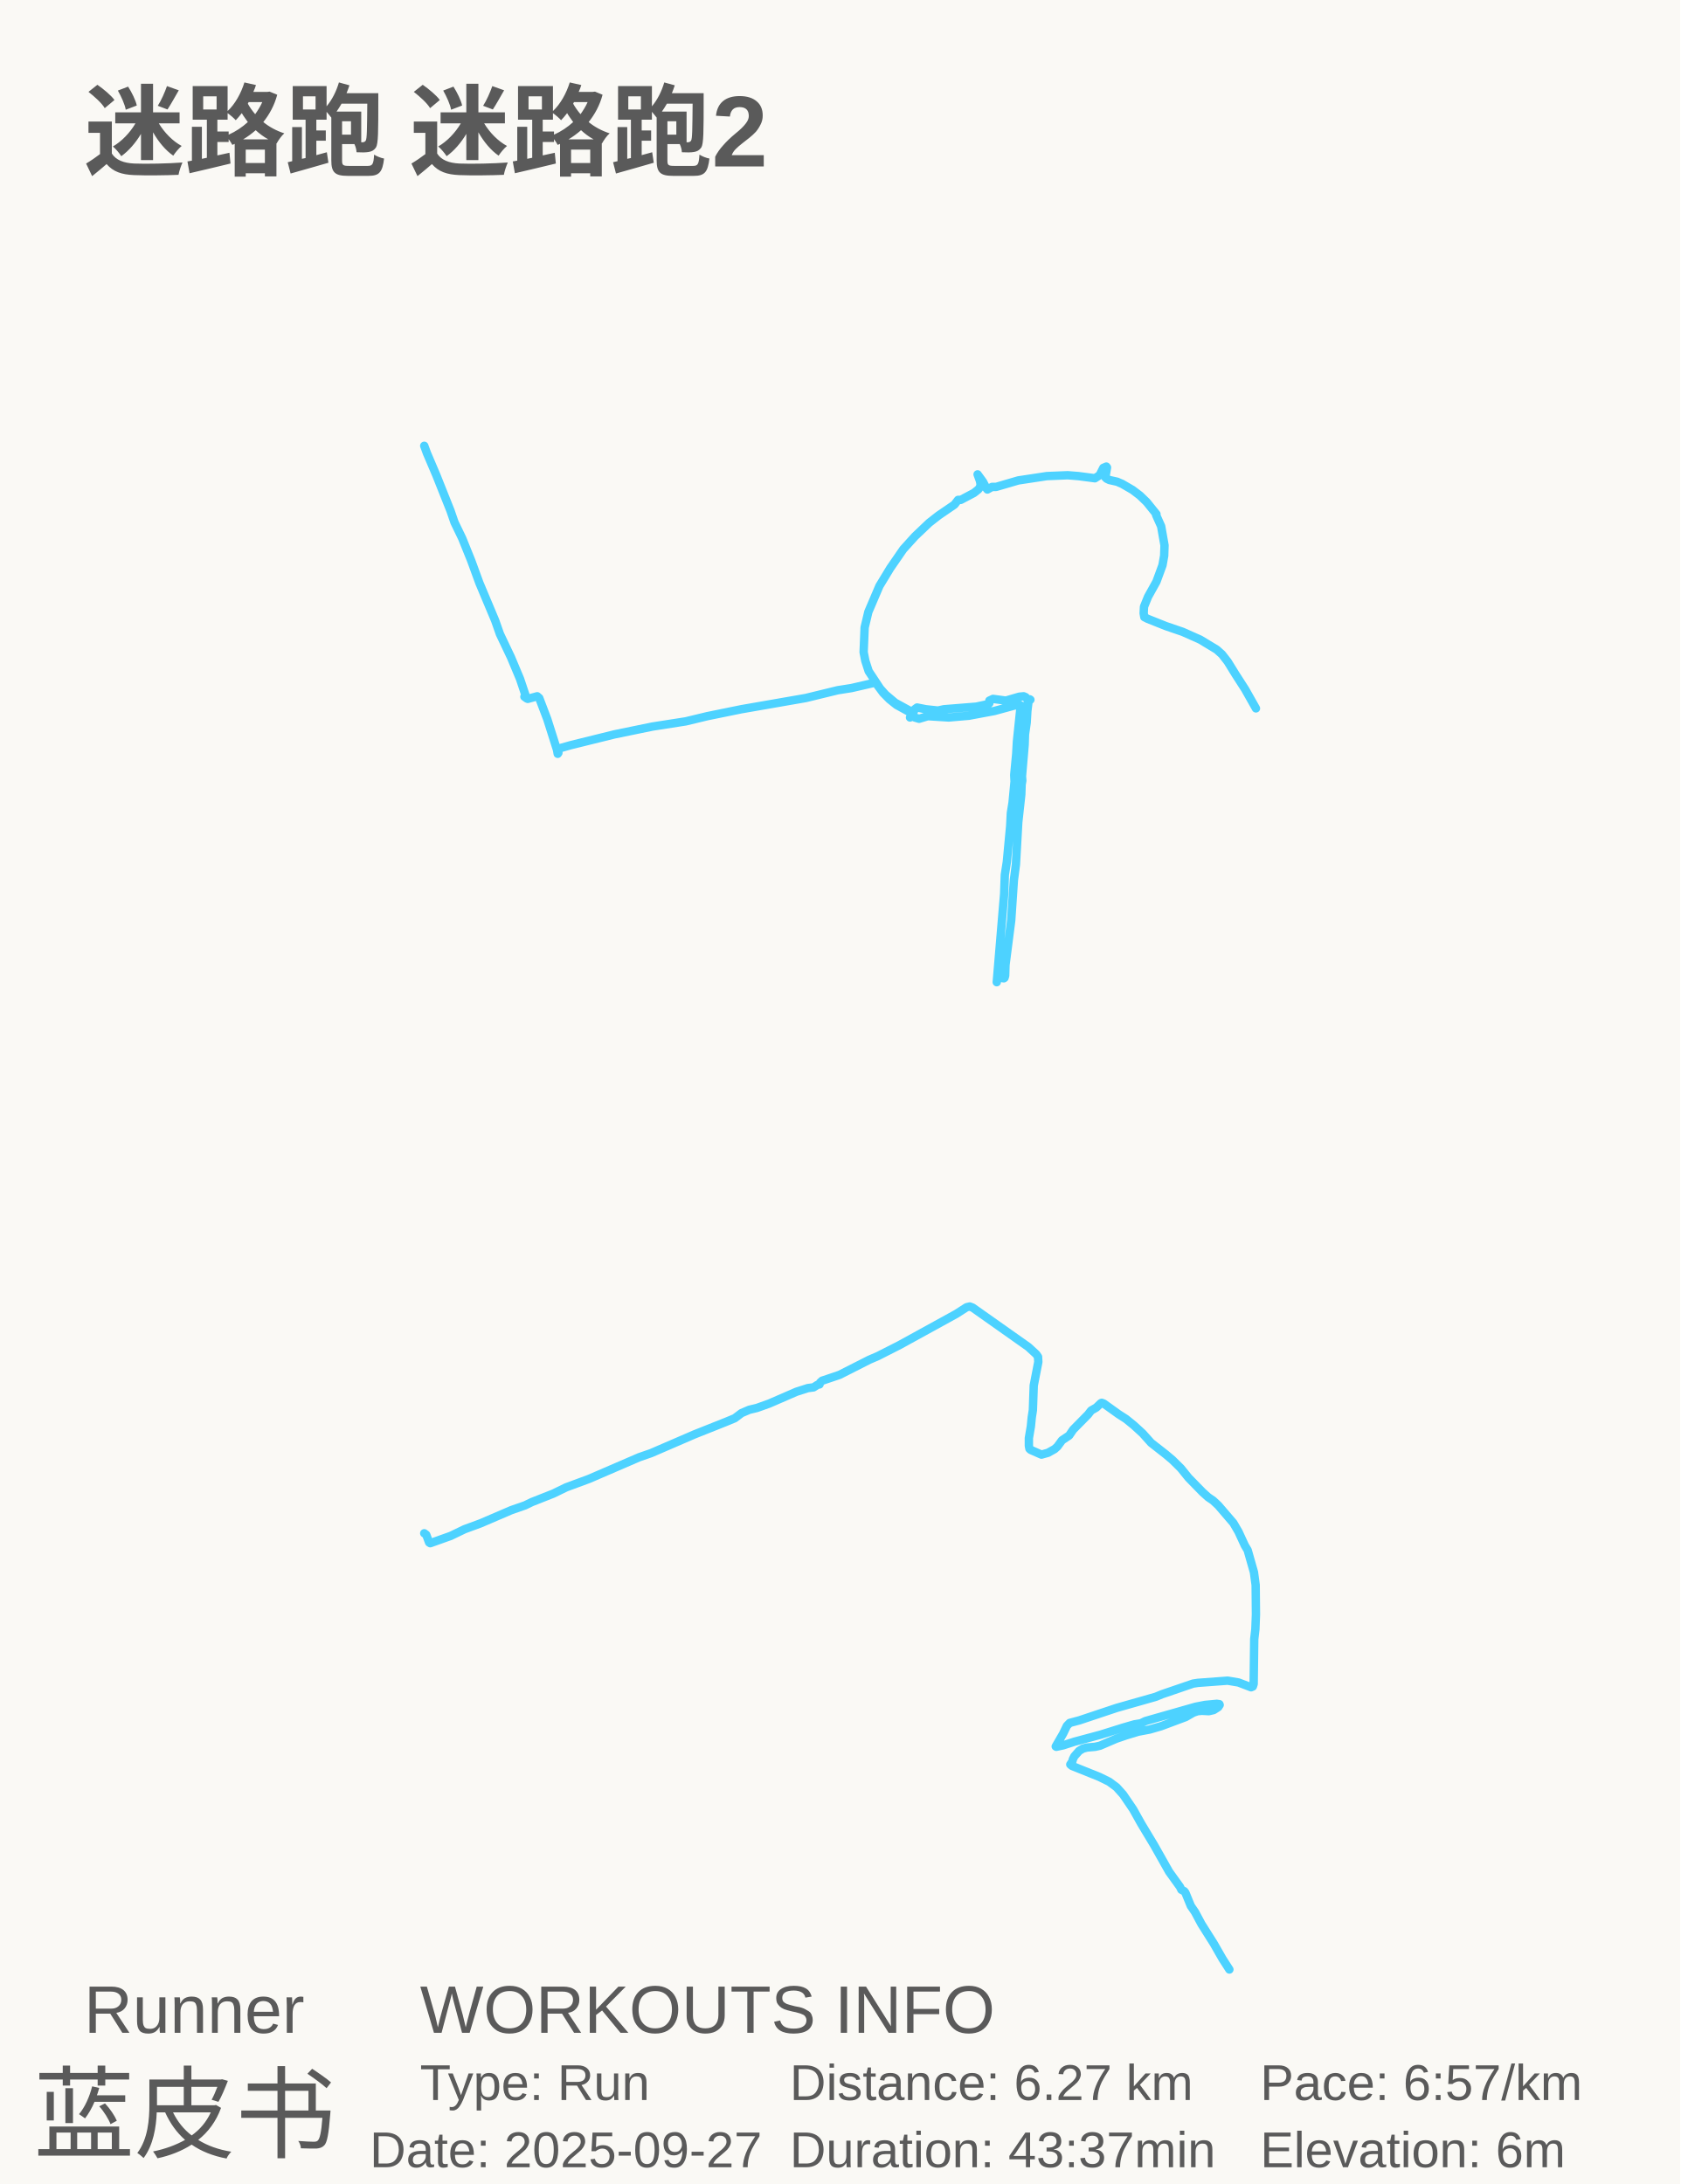
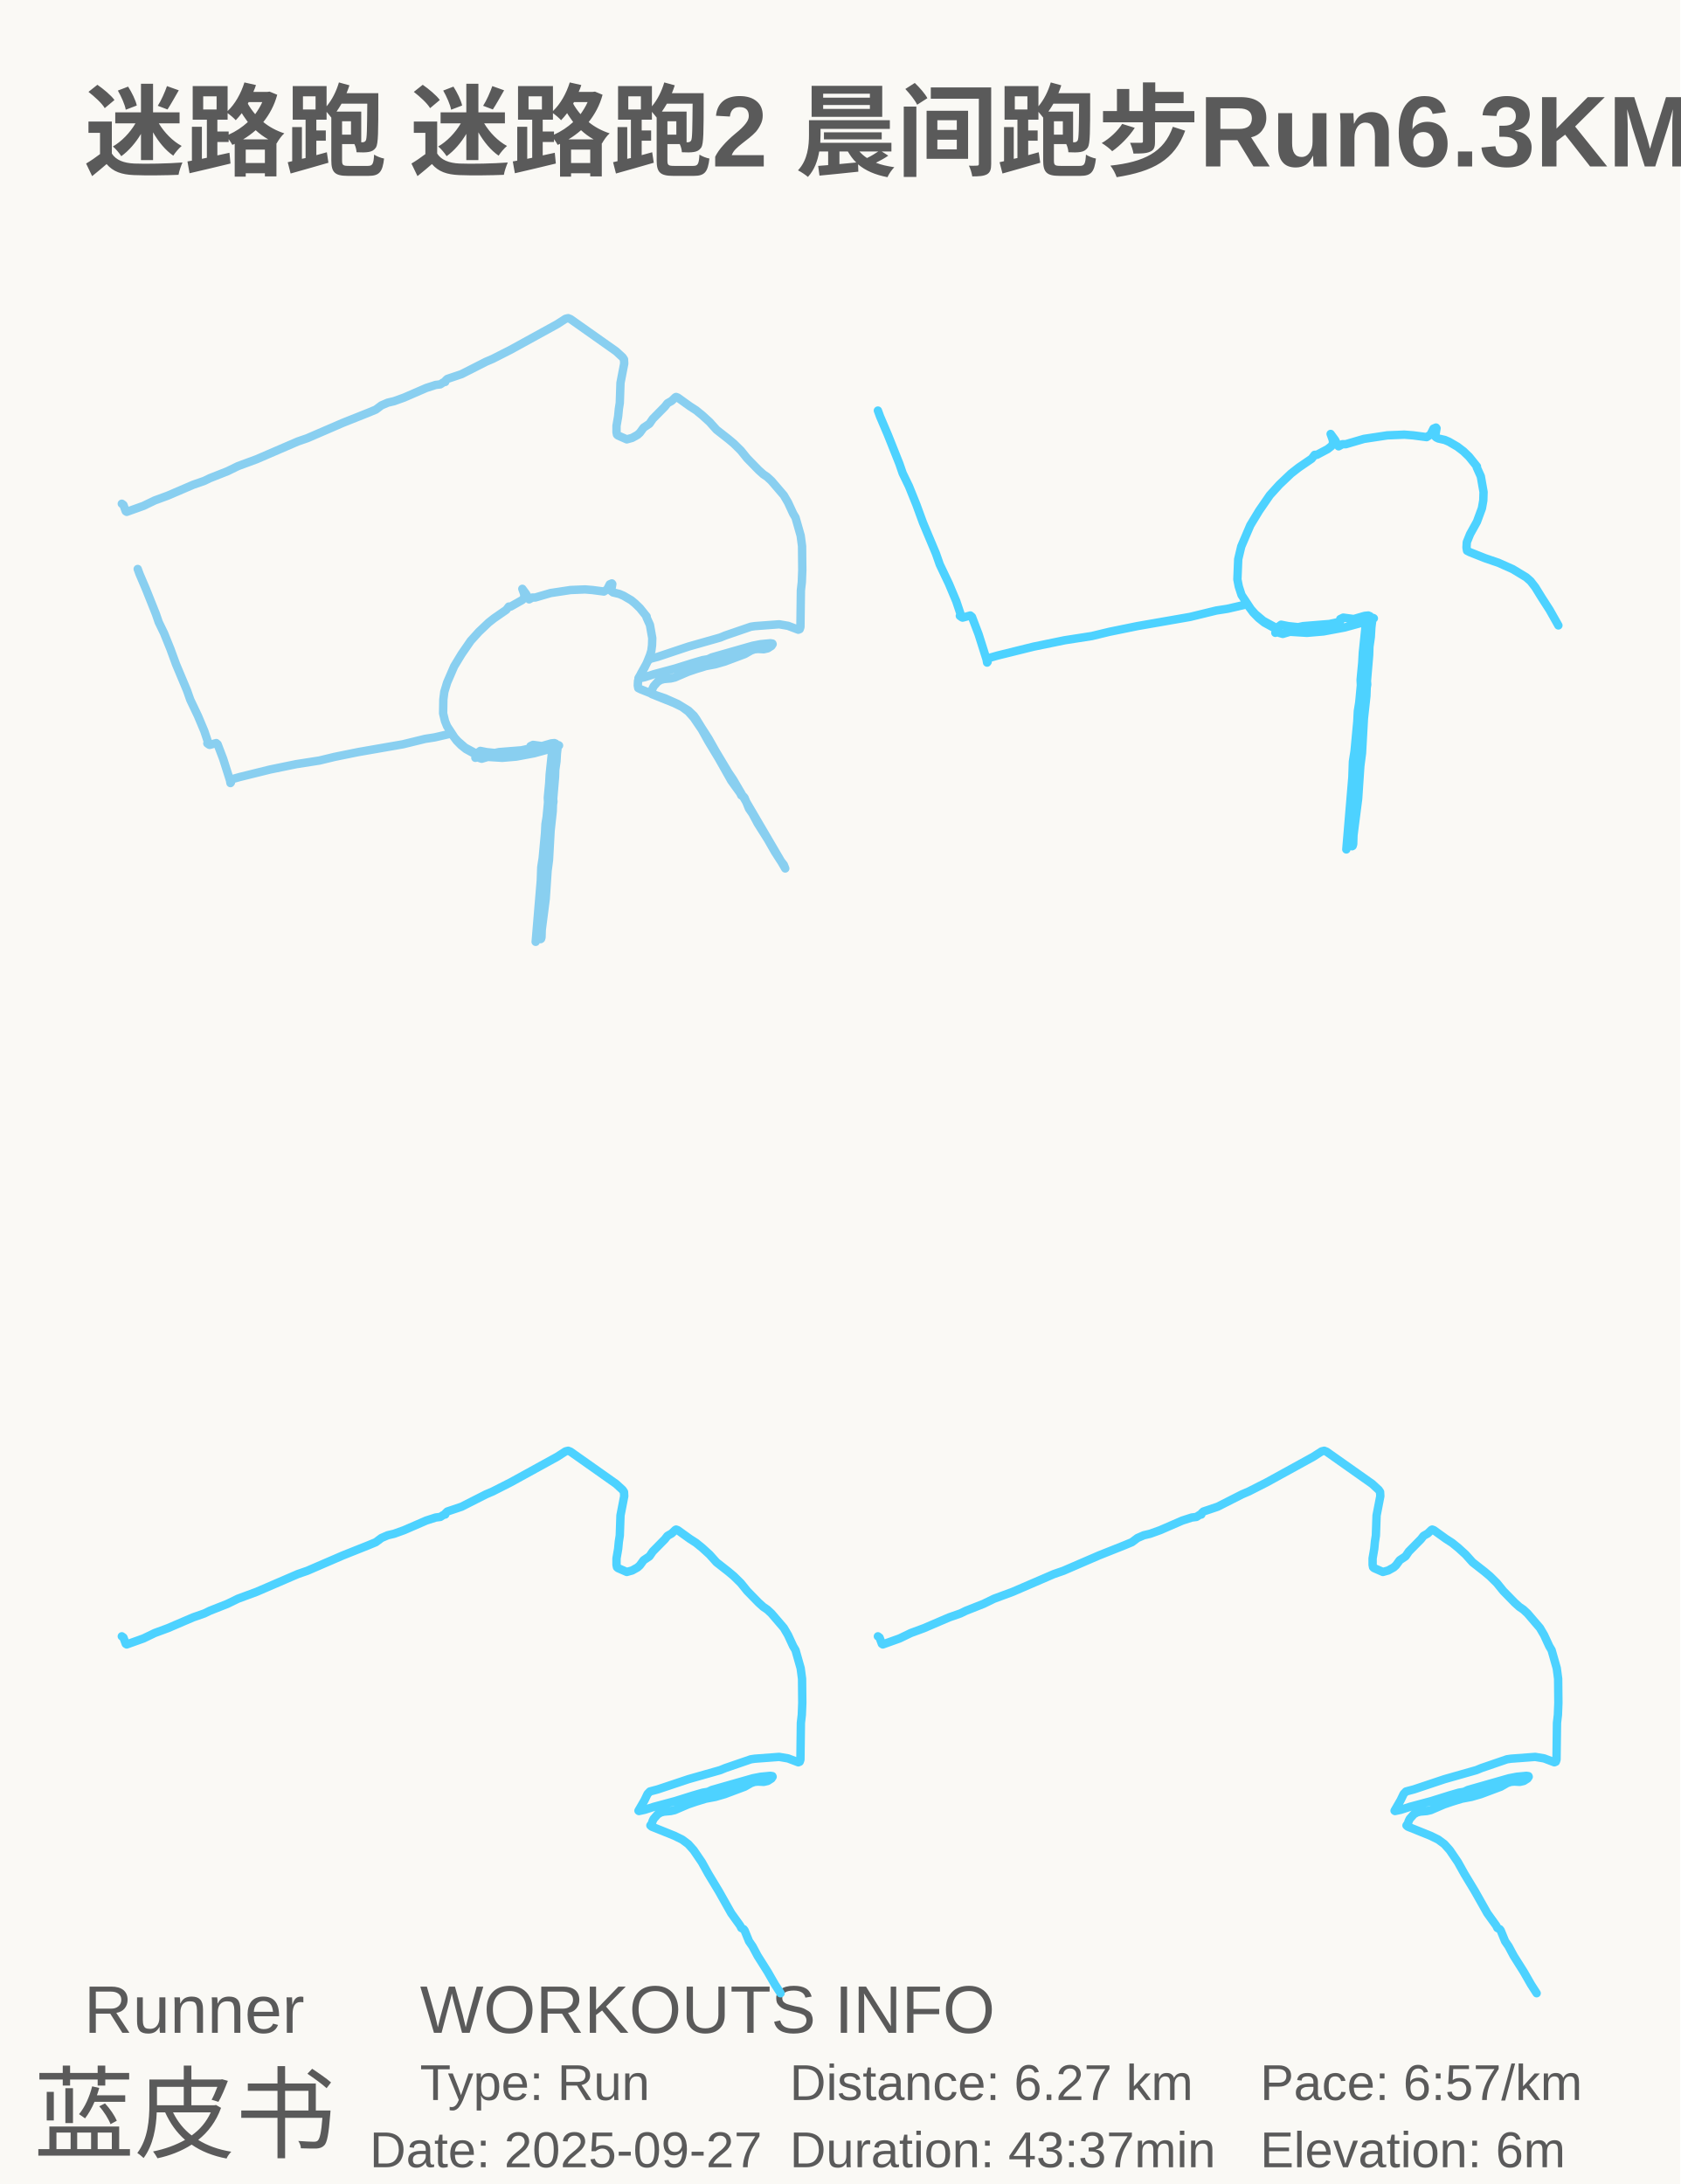
<svg xmlns="http://www.w3.org/2000/svg" baseProfile="full" height="130mm" version="1.1" viewBox="0,0,100,130" width="100mm">
  <defs />
  <rect fill="#FAF9F5" height="130" width="100" x="0" y="0" />
-   <text fill="#5A5A5A" style="font-size:6px; font-family:Arial; font-weight:bold;color:#0ed45e;" x="5" y="10">迷路跑 迷路跑2</text>
+   <text fill="#5A5A5A" style="font-size:6px; font-family:Arial; font-weight:bold;color:#0ed45e;" x="5" y="10">迷路跑 迷路跑2 晨间跑步Run6.3KM8.6km/h13.5km/h6:57min/km 4:27min/km 158spm79rpm16.5m5.4m-1.3m43M44MSaturday ☁️ 迷路合并</text>
  <text fill="#5A5A5A" style="font-size:4px; font-family:Arial" x="5" y="121">Runner</text>
  <text fill="#5A5A5A" style="font-size:6px; font-family:Arial" x="2" y="128">蓝皮书</text>
  <text fill="#5A5A5A" style="font-size:4px; font-family:Arial" x="25" y="121">WORKOUTS INFO</text>
  <text fill="#5A5A5A" style="font-size:3px; font-family:Arial" x="25" y="125">Type: Run</text>
  <text fill="#5A5A5A" style="font-size:3px; font-family:Arial" x="22" y="129">Date: 2025-09-27</text>
  <text fill="#5A5A5A" style="font-size:3px; font-family:Arial" x="47" y="125">Distance: 6.27 km</text>
  <text fill="#5A5A5A" style="font-size:3px; font-family:Arial" x="47" y="129">Duration: 43:37min</text>
  <text fill="#5A5A5A" style="font-size:3px; font-family:Arial" x="75" y="125">Pace: 6:57/km</text>
  <text fill="#5A5A5A" style="font-size:3px; font-family:Arial" x="75" y="129">Elevation: 6m</text>
-   <polyline fill="none" points="74.75,42.166 74.11,41.033 73.53,40.132 73.069,39.385 72.729,38.948 72.409,38.664 71.429,38.072 70.388,37.609 69.408,37.274 68.307,36.836 68.107,36.733 68.067,36.501 68.087,36.115 68.327,35.523 68.828,34.622 69.188,33.643 69.288,33.077 69.308,32.459 69.108,31.326 68.808,30.657 68.828,30.605 68.247,29.884 67.847,29.498 67.407,29.163 66.787,28.803 66.487,28.674 66.026,28.571 65.866,28.494 65.786,28.416 65.886,27.824 65.846,27.773 65.666,27.85 65.446,28.288 65.166,28.468 64.186,28.339 63.545,28.288 62.305,28.339 60.604,28.597 59.284,28.983 59.044,28.983 58.764,29.137 58.704,29.06 58.503,28.674 58.183,28.236 58.323,28.622 58.363,28.828 58.323,29.009 58.223,29.137 57.963,29.343 57.183,29.755 57.023,29.755 56.803,30.039 55.862,30.682 55.302,31.12 54.462,31.918 53.762,32.691 52.981,33.824 52.341,34.879 51.681,36.424 51.461,37.351 51.401,38.819 51.501,39.334 51.701,39.952 52.381,40.982 52.701,41.342 53.281,41.831 54.222,42.346 54.262,42.398 54.262,42.604 54.442,42.707 54.702,42.784 55.222,42.629 56.463,42.707 57.663,42.604 59.184,42.32 60.504,41.96 60.704,41.96 60.744,42.037 60.524,44.149 60.484,44.869 60.364,46.131 60.384,46.517 60.264,47.779 60.164,48.397 60.124,49.169 59.924,51.306 59.804,52.078 59.764,53.211 59.324,58.463 59.344,58.283 59.424,58.18 59.744,58.232 59.784,58.206 59.824,58.077 59.844,57.433 60.184,54.782 60.344,52.387 60.464,51.461 60.604,48.937 60.784,47.29 60.804,46.697 60.844,46.466 60.824,46.208 60.984,44.329 61.004,43.711 61.104,43.016 61.145,42.32 61.205,41.831 61.245,41.677 61.325,41.651 61.285,41.625 61.265,41.703 61.145,41.883 61.205,41.78 61.185,41.677 61.044,41.497 60.924,41.445 60.664,41.471 59.864,41.703 59.104,41.6 58.884,41.703 58.884,41.857 58.824,41.909 58.103,42.063 56.182,42.217 55.822,42.295 55.102,42.217 54.582,42.114 54.442,42.217 54.302,42.552 54.162,42.707 54.262,42.526 54.202,42.423 53.361,41.96 52.941,41.625 52.561,41.239 52.141,40.673 52.021,40.647 50.68,40.956 49.86,41.085 47.959,41.548 44.118,42.217 42.097,42.629 40.816,42.938 38.835,43.247 36.575,43.711 33.974,44.354 33.333,44.535 33.233,44.612 33.233,44.818 33.193,44.869 33.153,44.638 32.573,42.81 32.093,41.548 31.973,41.445 31.412,41.6 31.352,41.574 31.212,41.471 31.272,41.445 31.272,41.368 30.952,40.415 30.412,39.128 29.752,37.737 29.472,36.939 28.531,34.699 28.051,33.386 27.511,32.047 27.051,31.094 26.811,30.399 25.97,28.288 25.41,26.974 25.25,26.537" stroke="#4DD2FF" stroke-linecap="round" stroke-linejoin="round" stroke-width="0.5" />
-   <polyline fill="none" points="25.25,91.266 25.369,91.354 25.539,91.813 25.607,91.857 26.831,91.42 27.647,91.026 28.599,90.676 30.435,89.888 31.251,89.604 31.658,89.407 32.933,88.904 33.698,88.532 35.058,88.029 38.05,86.738 38.747,86.497 41.331,85.381 43.201,84.637 43.728,84.419 44.135,84.112 44.594,83.916 45.053,83.806 45.784,83.544 47.399,82.843 48.079,82.625 48.419,82.581 48.657,82.428 48.776,82.406 48.81,82.297 48.929,82.187 49.966,81.837 51.734,80.94 52.244,80.721 53.536,80.065 56.918,78.205 57.53,77.811 57.717,77.768 57.887,77.833 61.202,80.174 61.678,80.612 61.78,80.765 61.797,81.071 61.525,82.472 61.474,83.937 61.406,84.375 61.355,84.9 61.236,85.6 61.236,86.06 61.27,86.235 61.338,86.3 61.984,86.585 62.375,86.475 62.766,86.256 62.936,86.103 63.208,85.731 63.633,85.447 63.871,85.097 64.755,84.2 64.942,83.959 65.248,83.784 65.52,83.522 65.571,83.5 65.69,83.544 66.574,84.178 67.016,84.462 67.475,84.834 68.002,85.316 68.512,85.885 69.378,86.563 69.769,86.891 70.279,87.394 70.738,87.963 71.571,88.816 71.911,89.122 72.2,89.319 72.506,89.604 73.407,90.654 73.713,91.179 74.087,91.988 74.257,92.273 74.631,93.585 74.733,94.351 74.75,96.101 74.716,96.976 74.648,97.567 74.614,100.236 74.563,100.389 74.461,100.433 73.713,100.148 73.067,100.039 71.299,100.17 71.01,100.214 69.157,100.848 68.783,101.001 66.472,101.658 64.245,102.401 63.667,102.555 63.497,102.73 63.276,103.189 62.834,103.955 62.868,103.976 63.276,103.889 63.956,103.67 65.503,103.255 66.829,102.839 67.509,102.642 67.9,102.576 68.172,102.445 68.783,102.27 71.163,101.592 71.724,101.483 72.421,101.417 72.574,101.439 72.591,101.483 72.506,101.614 72.234,101.789 71.945,101.855 71.537,101.833 71.282,101.855 71.027,101.942 70.568,102.205 69.106,102.751 68.427,102.948 67.73,103.08 67.016,103.298 66.438,103.495 65.469,103.911 65.18,103.976 64.687,104.02 64.449,104.086 64.228,104.217 63.939,104.545 63.854,104.72 63.82,104.852 63.701,105.027 63.803,105.114 65.435,105.77 66.013,106.055 66.455,106.383 66.846,106.82 67.441,107.695 67.917,108.548 68.681,109.817 69.582,111.414 70.228,112.311 70.313,112.486 70.483,112.573 70.551,112.661 70.874,113.448 71.129,113.82 71.503,114.52 72.234,115.679 72.761,116.598 73.169,117.232" stroke="#4DD2FF" stroke-linecap="round" stroke-linejoin="round" stroke-width="0.5" />
+   <polyline fill="none" points="7.25,29.984 7.347,30.055 7.486,30.431 7.542,30.467 8.543,30.109 9.211,29.787 9.99,29.501 11.492,28.856 12.16,28.623 12.493,28.462 13.536,28.051 14.162,27.746 15.275,27.335 17.723,26.279 18.293,26.082 20.407,25.169 21.937,24.56 22.368,24.381 22.702,24.131 23.077,23.969 23.453,23.88 24.051,23.665 25.372,23.092 25.928,22.913 26.207,22.878 26.401,22.752 26.499,22.734 26.526,22.645 26.624,22.555 27.472,22.269 28.919,21.535 29.336,21.356 30.393,20.819 33.161,19.297 33.661,18.975 33.814,18.939 33.953,18.993 36.665,20.908 37.055,21.266 37.138,21.392 37.152,21.642 36.93,22.788 36.888,23.987 36.832,24.345 36.791,24.775 36.693,25.348 36.693,25.724 36.721,25.867 36.777,25.921 37.305,26.153 37.625,26.064 37.945,25.885 38.084,25.759 38.306,25.455 38.654,25.222 38.849,24.936 39.572,24.202 39.725,24.005 39.975,23.862 40.198,23.647 40.24,23.629 40.337,23.665 41.06,24.184 41.422,24.417 41.797,24.721 42.229,25.115 42.646,25.58 43.355,26.135 43.675,26.404 44.092,26.816 44.468,27.281 45.149,27.979 45.427,28.23 45.664,28.391 45.914,28.623 46.651,29.483 46.902,29.912 47.208,30.574 47.347,30.807 47.653,31.881 47.736,32.508 47.75,33.94 47.722,34.655 47.667,35.139 47.639,37.322 47.597,37.448 47.514,37.483 46.902,37.251 46.373,37.161 44.927,37.269 44.69,37.304 43.174,37.824 42.868,37.949 40.977,38.486 39.155,39.094 38.682,39.22 38.543,39.363 38.362,39.739 38.001,40.365 38.028,40.383 38.362,40.311 38.918,40.132 40.184,39.792 41.269,39.452 41.825,39.291 42.145,39.237 42.368,39.13 42.868,38.987 44.815,38.432 45.274,38.343 45.845,38.289 45.97,38.307 45.984,38.343 45.914,38.45 45.692,38.593 45.455,38.647 45.121,38.629 44.913,38.647 44.704,38.718 44.329,38.933 43.133,39.381 42.576,39.542 42.006,39.649 41.422,39.828 40.949,39.989 40.156,40.329 39.92,40.383 39.516,40.419 39.322,40.472 39.141,40.58 38.905,40.848 38.835,40.992 38.807,41.099 38.71,41.242 38.793,41.314 40.128,41.851 40.601,42.083 40.963,42.352 41.283,42.71 41.77,43.426 42.159,44.124 42.785,45.162 43.522,46.468 44.05,47.202 44.12,47.345 44.259,47.417 44.315,47.488 44.579,48.133 44.788,48.437 45.094,49.01 45.692,49.958 46.123,50.71 46.457,51.229 46.651,51.479 46.735,51.694 43.633,46.397 43.355,45.985 42.604,44.732 42.159,43.945 41.756,43.318 41.436,42.799 41.297,42.602 40.977,42.298 40.337,41.904 39.572,41.564 38.891,41.332 38.126,41.027 37.987,40.956 37.959,40.795 37.973,40.526 38.14,40.115 38.487,39.488 38.682,39.005 38.765,38.736 38.807,38.414 38.821,37.985 38.682,37.197 38.473,36.732 38.487,36.696 38.084,36.195 37.806,35.926 37.569,35.729 37.11,35.461 36.86,35.354 36.485,35.264 36.373,35.175 36.443,34.763 36.415,34.727 36.29,34.781 36.137,35.085 35.942,35.21 35.261,35.121 34.816,35.085 33.953,35.121 32.771,35.3 31.853,35.568 31.686,35.568 31.492,35.676 31.45,35.622 31.311,35.354 31.088,35.049 31.186,35.318 31.213,35.497 31.186,35.586 31.088,35.712 30.393,36.105 30.282,36.105 30.129,36.302 29.405,36.803 29.086,37.054 28.501,37.609 28.015,38.146 27.472,38.933 27.027,39.667 26.61,40.634 26.443,41.188 26.387,41.636 26.373,42.459 26.485,42.924 26.61,43.229 27.055,43.909 27.25,44.124 27.681,44.499 28.307,44.839 28.362,44.893 28.362,45.018 28.404,45.072 28.668,45.162 29.03,45.054 29.892,45.108 30.727,45.036 31.784,44.839 32.702,44.589 32.841,44.589 32.868,44.643 32.715,46.11 32.688,46.611 32.604,47.488 32.618,47.757 32.535,48.634 32.465,49.063 32.437,49.6 32.298,51.086 32.215,51.622 32.187,52.41 31.881,56.061 31.895,55.935 31.951,55.864 32.173,55.9 32.201,55.882 32.229,55.792 32.243,55.345 32.479,53.502 32.59,51.837 32.674,51.193 32.771,49.439 32.896,48.294 32.91,47.882 32.938,47.721 32.924,47.542 33.035,46.235 33.049,45.806 33.119,45.323 33.147,44.839 33.188,44.499 33.216,44.392 33.272,44.374 33.244,44.356 33.23,44.41 33.147,44.535 33.188,44.464 33.174,44.392 33.077,44.267 32.994,44.231 32.813,44.249 32.257,44.41 31.728,44.338 31.575,44.41 31.575,44.517 31.533,44.553 31.033,44.661 29.697,44.768 29.447,44.822 28.946,44.768 28.585,44.696 28.487,44.768 28.39,45.001 28.293,45.108 28.362,44.983 28.321,44.911 27.736,44.589 27.444,44.356 27.18,44.088 26.888,43.694 26.805,43.676 25.873,43.891 25.303,43.98 23.981,44.303 21.311,44.768 19.906,45.054 19.016,45.269 17.639,45.484 16.068,45.806 14.26,46.253 13.815,46.379 13.745,46.432 13.745,46.576 13.717,46.611 13.689,46.45 13.286,45.18 12.952,44.303 12.869,44.231 12.479,44.338 12.438,44.32 12.34,44.249 12.382,44.231 12.382,44.177 12.16,43.515 11.784,42.62 11.325,41.654 11.13,41.099 10.477,39.542 10.143,38.629 9.767,37.698 9.447,37.036 9.281,36.553 8.696,35.085 8.307,34.172 8.196,33.868" stroke="#89CFF0" stroke-linecap="round" stroke-linejoin="round" stroke-width="0.5" />
+   <polyline fill="none" points="92.75,37.227 92.226,36.3 91.751,35.562 91.375,34.952 91.097,34.593 90.835,34.362 90.033,33.877 89.181,33.498 88.379,33.224 87.479,32.866 87.315,32.782 87.282,32.592 87.299,32.276 87.495,31.792 87.904,31.054 88.199,30.254 88.281,29.79 88.297,29.285 88.134,28.358 87.888,27.81 87.904,27.768 87.43,27.178 87.102,26.862 86.742,26.588 86.235,26.293 85.989,26.188 85.613,26.103 85.482,26.04 85.416,25.977 85.498,25.493 85.465,25.45 85.318,25.514 85.138,25.872 84.909,26.019 84.107,25.914 83.583,25.872 82.568,25.914 81.176,26.125 80.096,26.441 79.899,26.441 79.67,26.567 79.621,26.504 79.457,26.188 79.195,25.83 79.31,26.146 79.343,26.314 79.31,26.462 79.228,26.567 79.015,26.735 78.377,27.073 78.246,27.073 78.066,27.304 77.296,27.831 76.838,28.189 76.151,28.842 75.578,29.474 74.939,30.401 74.415,31.265 73.875,32.529 73.695,33.287 73.646,34.488 73.728,34.909 73.891,35.415 74.448,36.258 74.71,36.553 75.185,36.953 75.954,37.374 75.987,37.416 75.987,37.585 76.134,37.669 76.347,37.732 76.773,37.606 77.788,37.669 78.77,37.585 80.014,37.353 81.094,37.058 81.258,37.058 81.291,37.121 81.111,38.849 81.078,39.439 80.98,40.471 80.996,40.787 80.898,41.819 80.816,42.325 80.783,42.957 80.62,44.705 80.521,45.337 80.489,46.264 80.129,50.561 80.145,50.413 80.21,50.329 80.472,50.371 80.505,50.35 80.538,50.245 80.554,49.718 80.832,47.549 80.963,45.59 81.062,44.831 81.176,42.767 81.324,41.419 81.34,40.934 81.373,40.745 81.356,40.534 81.487,38.996 81.504,38.491 81.585,37.922 81.618,37.353 81.667,36.953 81.7,36.826 81.766,36.805 81.733,36.784 81.716,36.848 81.618,36.995 81.667,36.911 81.651,36.826 81.536,36.679 81.438,36.637 81.225,36.658 80.571,36.848 79.948,36.763 79.768,36.848 79.768,36.974 79.719,37.016 79.13,37.142 77.558,37.269 77.264,37.332 76.674,37.269 76.249,37.185 76.134,37.269 76.02,37.543 75.905,37.669 75.987,37.522 75.938,37.437 75.25,37.058 74.906,36.784 74.595,36.468 74.252,36.005 74.153,35.984 73.057,36.237 72.385,36.342 70.83,36.721 67.687,37.269 66.034,37.606 64.986,37.859 63.365,38.111 61.516,38.491 59.387,39.017 58.864,39.165 58.782,39.228 58.782,39.396 58.749,39.439 58.716,39.249 58.242,37.753 57.849,36.721 57.75,36.637 57.292,36.763 57.243,36.742 57.128,36.658 57.177,36.637 57.177,36.574 56.916,35.794 56.474,34.741 55.933,33.603 55.704,32.95 54.935,31.117 54.542,30.043 54.1,28.948 53.723,28.168 53.527,27.599 52.839,25.872 52.381,24.797 52.25,24.439" stroke="#4DD2FF" stroke-linecap="round" stroke-linejoin="round" stroke-width="0.5" />
+   <polyline fill="none" points="7.25,97.4 7.347,97.471 7.486,97.847 7.542,97.883 8.543,97.525 9.211,97.203 9.99,96.916 11.492,96.272 12.16,96.039 12.493,95.878 13.536,95.467 14.162,95.162 15.275,94.751 17.723,93.695 18.293,93.498 20.407,92.585 21.937,91.976 22.368,91.797 22.702,91.547 23.077,91.385 23.453,91.296 24.051,91.081 25.372,90.508 25.928,90.329 26.207,90.293 26.401,90.168 26.499,90.15 26.526,90.061 26.624,89.971 27.472,89.685 28.919,88.951 29.336,88.772 30.393,88.235 33.161,86.713 33.661,86.391 33.814,86.355 33.953,86.409 36.665,88.324 37.055,88.682 37.138,88.808 37.152,89.058 36.93,90.204 36.888,91.403 36.832,91.761 36.791,92.191 36.693,92.764 36.693,93.14 36.721,93.283 36.777,93.337 37.305,93.569 37.625,93.48 37.945,93.301 38.084,93.175 38.306,92.871 38.654,92.638 38.849,92.352 39.572,91.618 39.725,91.421 39.975,91.278 40.198,91.063 40.24,91.045 40.337,91.081 41.06,91.6 41.422,91.833 41.797,92.137 42.229,92.531 42.646,92.996 43.355,93.551 43.675,93.82 44.092,94.232 44.468,94.697 45.149,95.395 45.427,95.646 45.664,95.807 45.914,96.039 46.651,96.899 46.902,97.328 47.208,97.99 47.347,98.223 47.653,99.297 47.736,99.924 47.75,101.356 47.722,102.071 47.667,102.555 47.639,104.738 47.597,104.864 47.514,104.899 46.902,104.667 46.373,104.577 44.927,104.685 44.69,104.72 43.174,105.24 42.868,105.365 40.977,105.902 39.155,106.51 38.682,106.636 38.543,106.779 38.362,107.155 38.001,107.781 38.028,107.799 38.362,107.727 38.918,107.548 40.184,107.208 41.269,106.868 41.825,106.707 42.145,106.653 42.368,106.546 42.868,106.403 44.815,105.848 45.274,105.759 45.845,105.705 45.97,105.723 45.984,105.759 45.914,105.866 45.692,106.009 45.455,106.063 45.121,106.045 44.913,106.063 44.704,106.134 44.329,106.349 43.133,106.797 42.576,106.958 42.006,107.065 41.422,107.244 40.949,107.405 40.156,107.745 39.92,107.799 39.516,107.835 39.322,107.888 39.141,107.996 38.905,108.264 38.835,108.407 38.807,108.515 38.71,108.658 38.793,108.73 40.128,109.267 40.601,109.499 40.963,109.768 41.283,110.126 41.77,110.842 42.159,111.54 42.785,112.578 43.522,113.884 44.05,114.618 44.12,114.761 44.259,114.833 44.315,114.904 44.579,115.549 44.788,115.853 45.094,116.425 45.692,117.374 46.123,118.126 46.457,118.645" stroke="#4DD2FF" stroke-linecap="round" stroke-linejoin="round" stroke-width="0.5" />
+   <polyline fill="none" points="52.25,97.4 52.347,97.471 52.486,97.847 52.542,97.883 53.543,97.525 54.211,97.203 54.99,96.916 56.492,96.272 57.16,96.039 57.493,95.878 58.536,95.467 59.162,95.162 60.275,94.751 62.723,93.695 63.293,93.498 65.407,92.585 66.937,91.976 67.368,91.797 67.702,91.547 68.077,91.385 68.453,91.296 69.051,91.081 70.372,90.508 70.928,90.329 71.207,90.293 71.401,90.168 71.499,90.15 71.526,90.061 71.624,89.971 72.472,89.685 73.919,88.951 74.336,88.772 75.393,88.235 78.161,86.713 78.661,86.391 78.814,86.355 78.953,86.409 81.665,88.324 82.055,88.682 82.138,88.808 82.152,89.058 81.93,90.204 81.888,91.403 81.832,91.761 81.791,92.191 81.693,92.764 81.693,93.14 81.721,93.283 81.777,93.337 82.305,93.569 82.625,93.48 82.945,93.301 83.084,93.175 83.306,92.871 83.654,92.638 83.849,92.352 84.572,91.618 84.725,91.421 84.975,91.278 85.198,91.063 85.24,91.045 85.337,91.081 86.06,91.6 86.422,91.833 86.797,92.137 87.229,92.531 87.646,92.996 88.355,93.551 88.675,93.82 89.092,94.232 89.468,94.697 90.149,95.395 90.427,95.646 90.664,95.807 90.914,96.039 91.651,96.899 91.902,97.328 92.208,97.99 92.347,98.223 92.653,99.297 92.736,99.924 92.75,101.356 92.722,102.071 92.667,102.555 92.639,104.738 92.597,104.864 92.514,104.899 91.902,104.667 91.373,104.577 89.927,104.685 89.69,104.72 88.174,105.24 87.868,105.365 85.977,105.902 84.155,106.51 83.682,106.636 83.543,106.779 83.362,107.155 83.001,107.781 83.028,107.799 83.362,107.727 83.918,107.548 85.184,107.208 86.269,106.868 86.825,106.707 87.145,106.653 87.368,106.546 87.868,106.403 89.815,105.848 90.274,105.759 90.845,105.705 90.97,105.723 90.984,105.759 90.914,105.866 90.692,106.009 90.455,106.063 90.121,106.045 89.913,106.063 89.704,106.134 89.329,106.349 88.133,106.797 87.576,106.958 87.006,107.065 86.422,107.244 85.949,107.405 85.156,107.745 84.92,107.799 84.516,107.835 84.322,107.888 84.141,107.996 83.905,108.264 83.835,108.407 83.807,108.515 83.71,108.658 83.793,108.73 85.128,109.267 85.601,109.499 85.963,109.768 86.283,110.126 86.77,110.842 87.159,111.54 87.785,112.578 88.522,113.884 89.05,114.618 89.12,114.761 89.259,114.833 89.315,114.904 89.579,115.549 89.788,115.853 90.094,116.425 90.692,117.374 91.123,118.126 91.457,118.645" stroke="#4DD2FF" stroke-linecap="round" stroke-linejoin="round" stroke-width="0.5" />
</svg>
